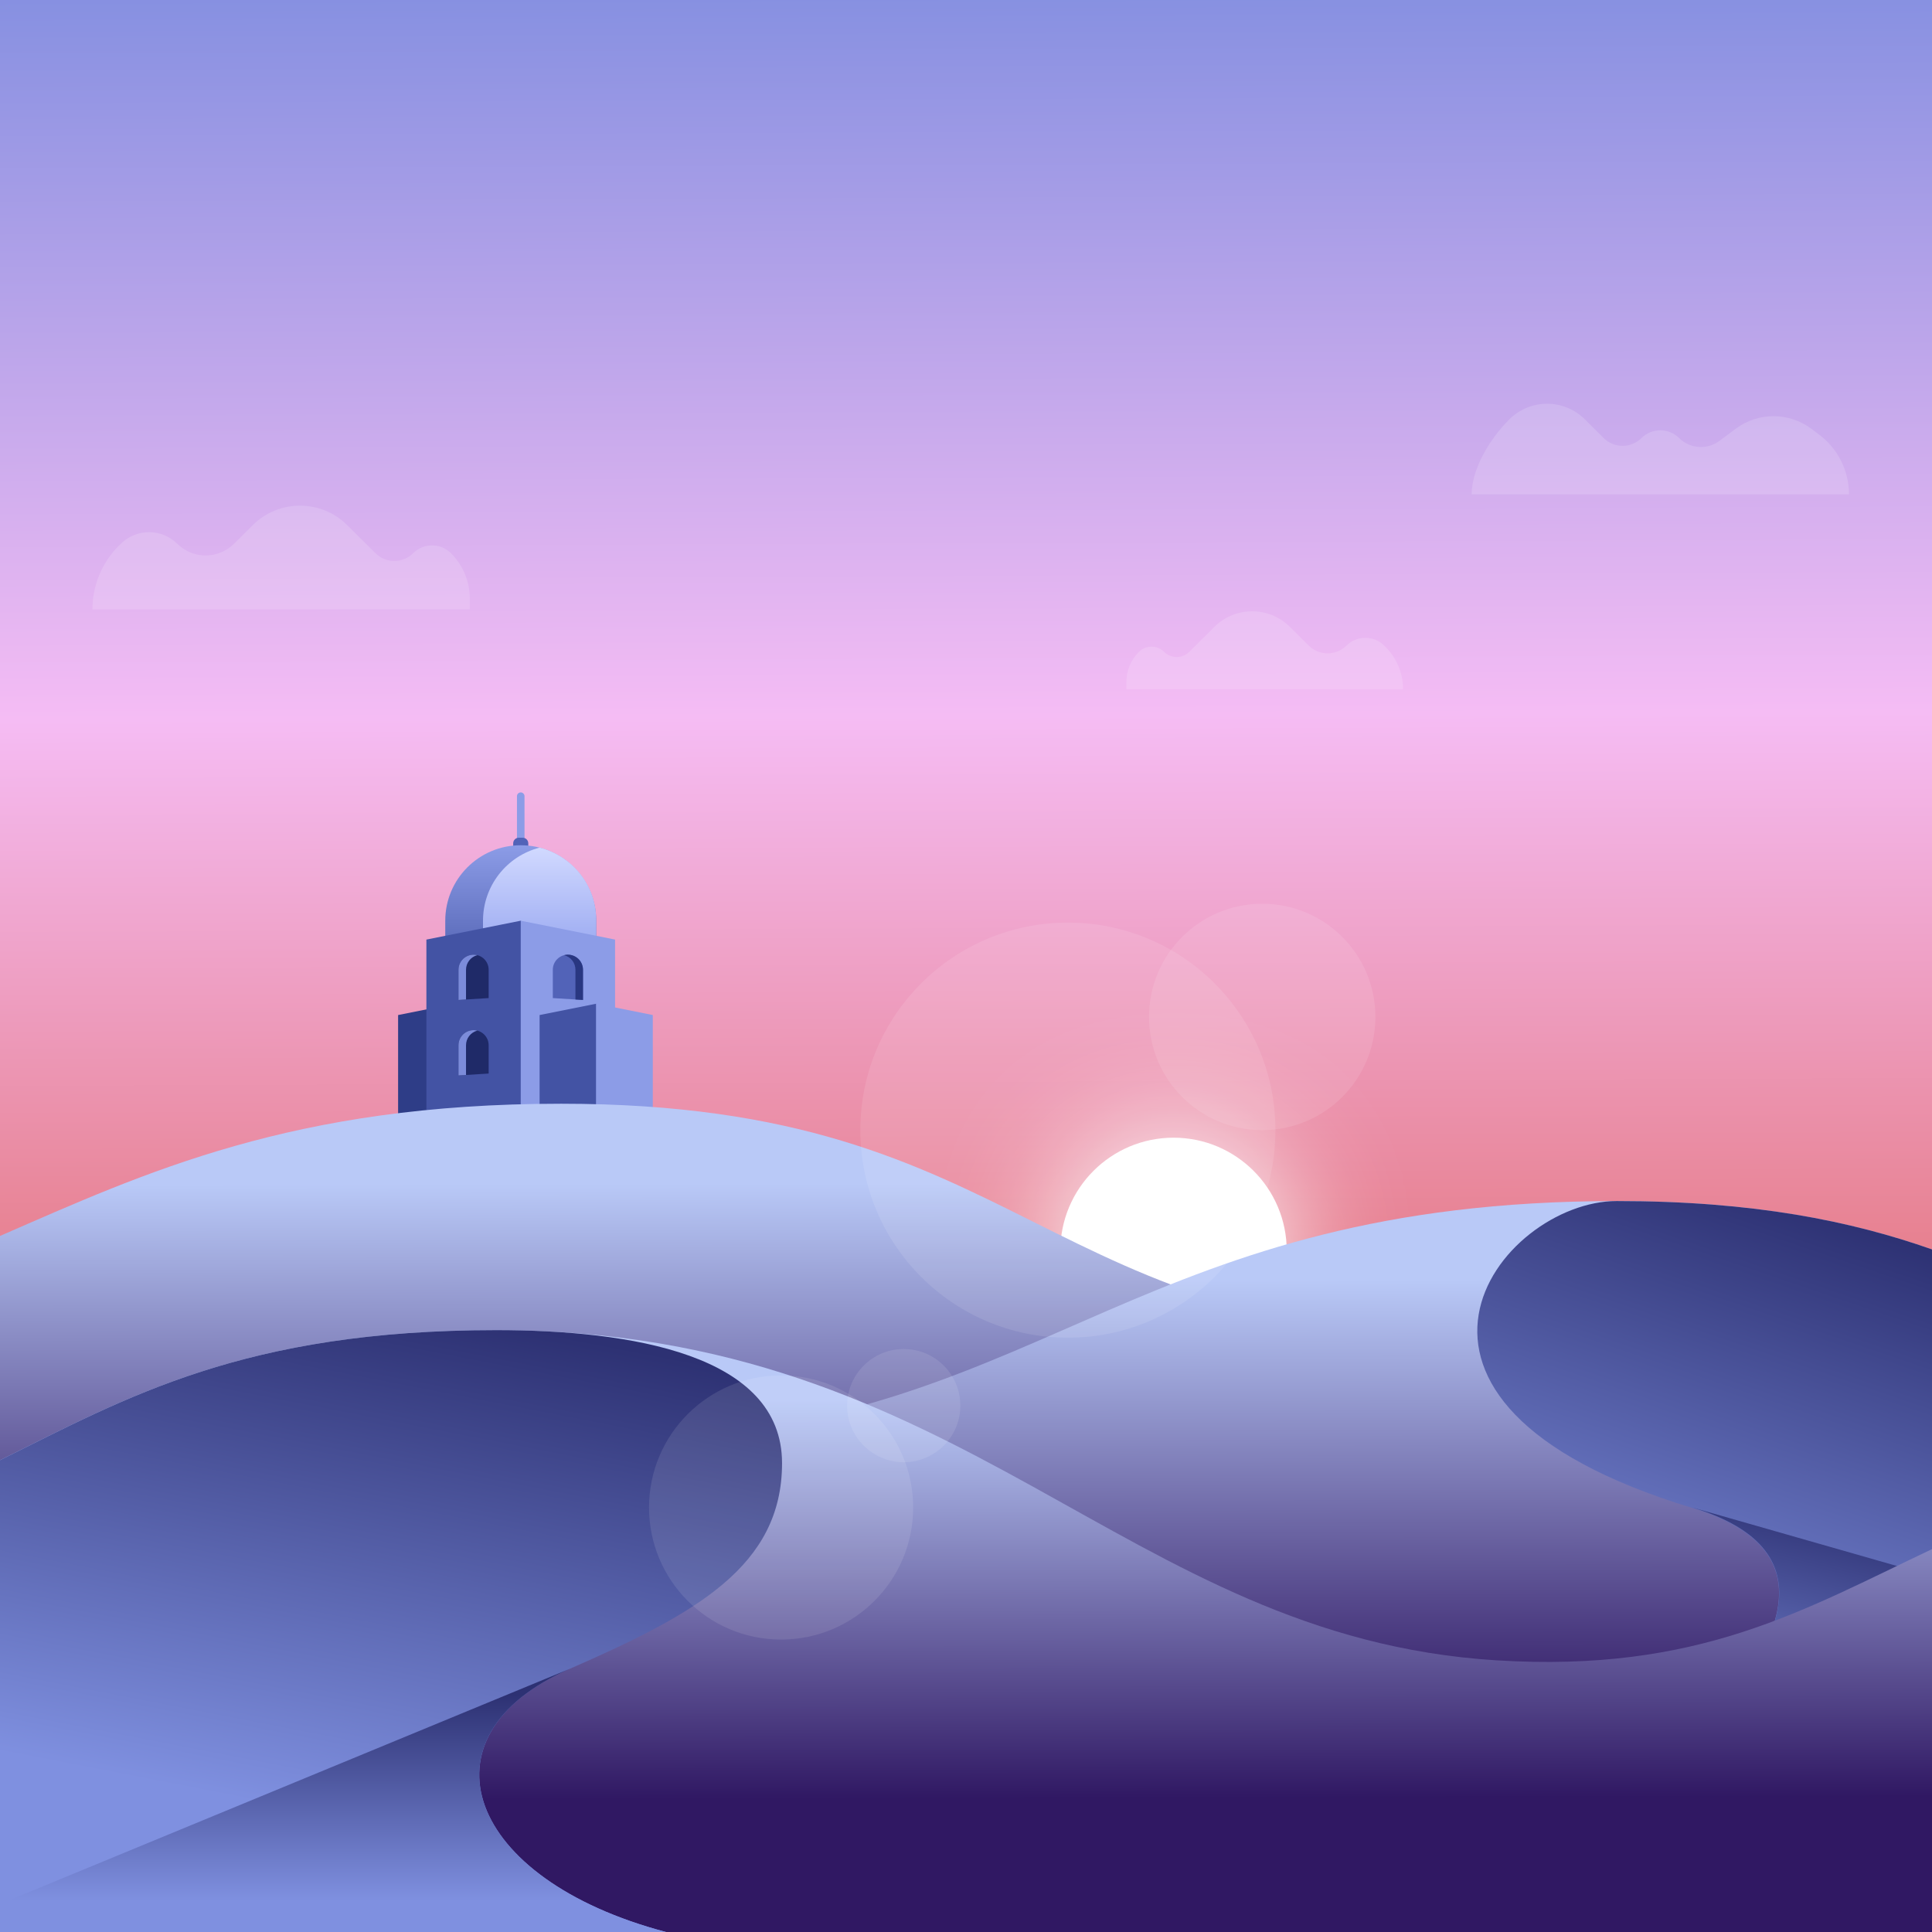
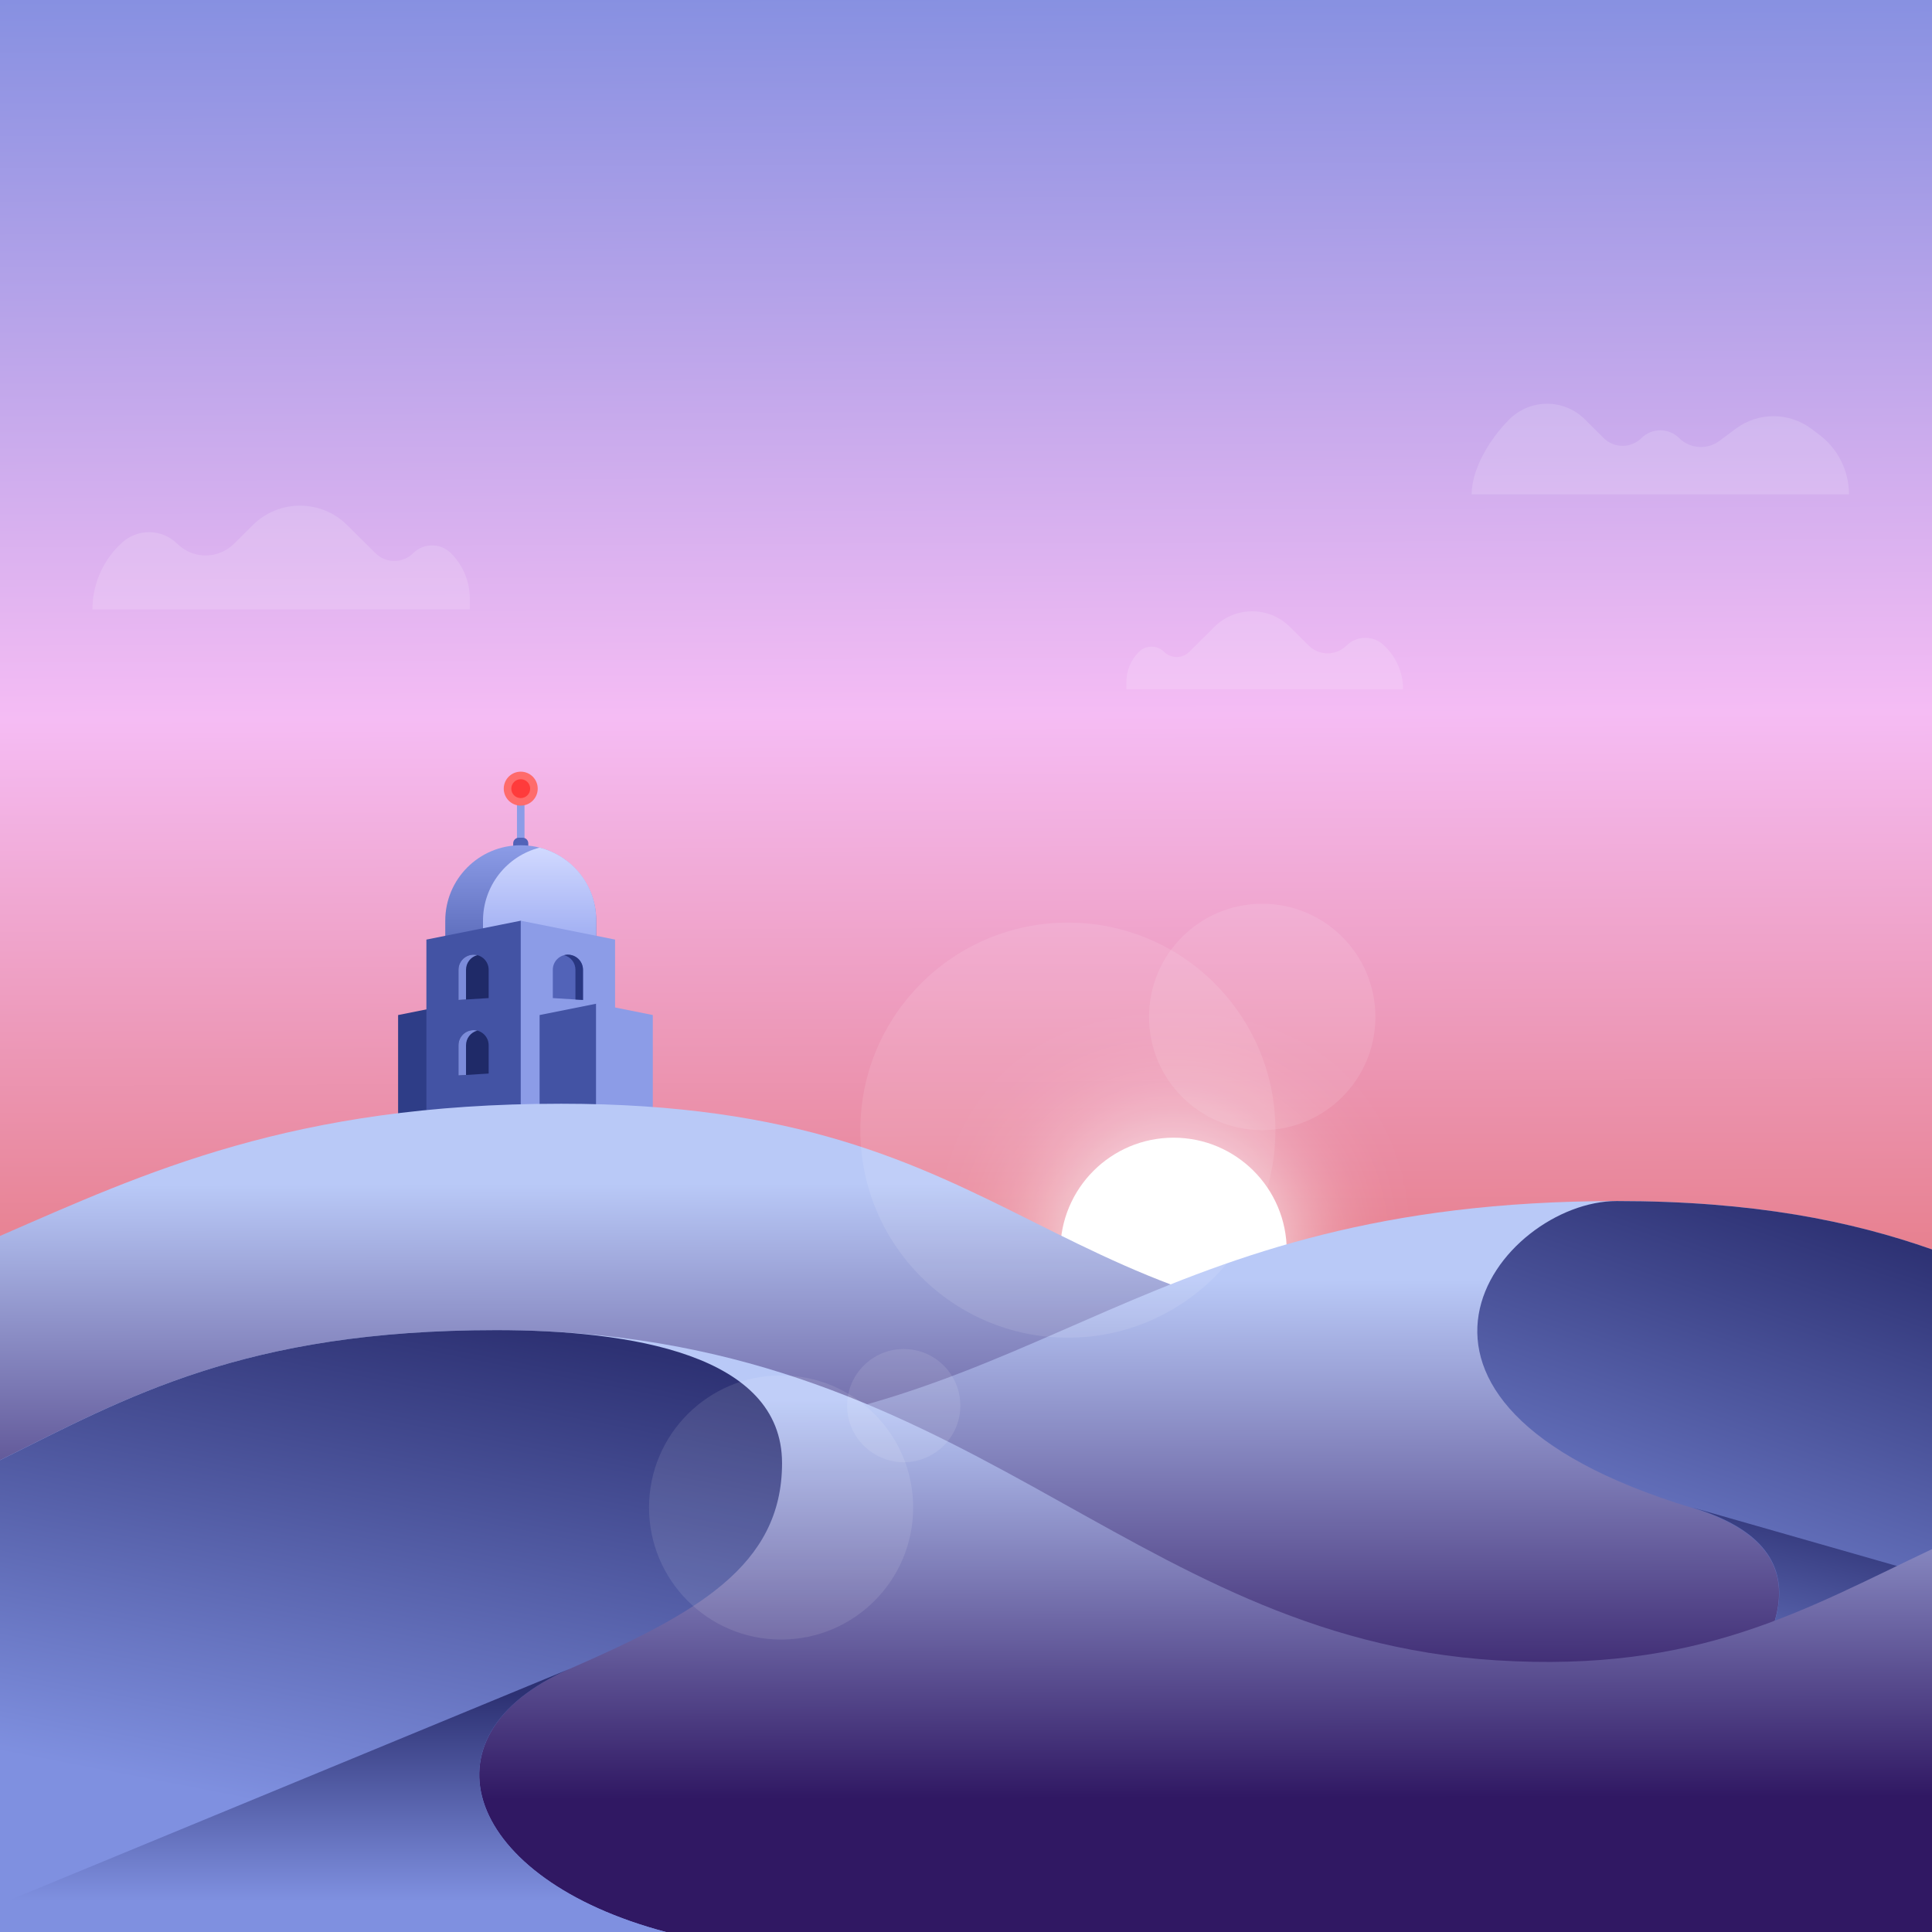
<svg xmlns="http://www.w3.org/2000/svg" xmlns:xlink="http://www.w3.org/1999/xlink" viewBox="0 0 1024 1024">
+   <style>.sun,.glow,.halo,.cloud,.camel,.camel-step,.flag,.meteor,.leaf,.wind,.beacon{transform-box:fill-box;transform-origin:center}
+ .sun{animation:sunGlow 5s ease-in-out infinite}
+ .halo{animation:halo 6s ease-in-out infinite}
+ .halo-2{animation-duration:8s;animation-delay:-2s}
+ .halo-3{animation-duration:7s;animation-delay:-4s}
+ .halo-4{animation-duration:9s;animation-delay:-1s}
+ .cloud{animation:drift 22s ease-in-out infinite}
+ .stars circle,.twinkle{animation:twinkle 3s ease-in-out infinite}
+ .stars circle:nth-child(2n),.twinkle:nth-child(2n){animation-duration:4.4s;animation-delay:-1.4s}
+ .stars circle:nth-child(3n),.twinkle:nth-child(3n){animation-duration:2.4s;animation-delay:-2.2s}
+ .stars circle:nth-child(5n),.twinkle:nth-child(5n){animation-duration:5.2s;animation-delay:-.6s}
+ @keyframes sunGlow{0%,100%{transform:scale(1);opacity:1}50%{transform:scale(1.07);opacity:.92}}
+ @keyframes halo{0%,100%{transform:scale(1) translateY(0)}50%{transform:scale(1.12) translateY(-10px)}}
+ @keyframes drift{0%,100%{transform:translateX(-30px)}50%{transform:translateX(45px)}}
+ @keyframes twinkle{0%,100%{opacity:1}50%{opacity:.1}}
+ @media (prefers-reduced-motion:reduce){*{animation:none!important}}.beacon{animation:beacon 1.4s ease-in-out infinite}
+ @keyframes beacon{0%,100%{opacity:1;transform:scale(1)}50%{opacity:.2;transform:scale(.6)}}
+ .beacon-glow{animation:beaconGlow 1.4s ease-in-out infinite;transform-box:fill-box;transform-origin:center}
+ @keyframes beaconGlow{0%,100%{opacity:.5;transform:scale(1)}50%{opacity:0;transform:scale(2.2)}}</style>
  <defs>
    <linearGradient id="a" x1="50.31%" x2="50%" y1="74.74%" y2="0%">
      <stop offset="0%" stop-color="#E26B6B" />
      <stop offset="50.28%" stop-color="#F5BCF4" />
      <stop offset="100%" stop-color="#8690E1" />
    </linearGradient>
    <linearGradient id="b" x1="50%" x2="50%" y1="0%" y2="100%">
      <stop offset="0%" stop-color="#8C9CE7" />
      <stop offset="100%" stop-color="#4353A4" />
    </linearGradient>
    <linearGradient id="c" x1="50%" x2="50%" y1="0%" y2="100%">
      <stop offset="0%" stop-color="#D1D9FF" />
      <stop offset="100%" stop-color="#8395EB" />
    </linearGradient>
    <circle id="e" cx="622" cy="663" r="60" />
    <filter id="d" width="260%" height="260%" x="-80%" y="-80%" filterUnits="objectBoundingBox">
      <feOffset in="SourceAlpha" result="shadowOffsetOuter1" />
      <feGaussianBlur in="shadowOffsetOuter1" result="shadowBlurOuter1" stdDeviation="32" />
      <feColorMatrix in="shadowBlurOuter1" values="0 0 0 0 1 0 0 0 0 1 0 0 0 0 1 0 0 0 1 0" />
    </filter>
    <linearGradient id="f" x1="49.87%" x2="49.87%" y1="3.62%" y2="77.75%">
      <stop offset="0%" stop-color="#B0DDF1" />
      <stop offset="100%" stop-color="#325C82" />
    </linearGradient>
    <linearGradient id="g" x1="100%" x2="72.45%" y1="0%" y2="85.2%">
      <stop offset="0%" stop-color="#1D3A6D" />
      <stop offset="100%" stop-color="#467994" />
    </linearGradient>
    <linearGradient id="h" x1="49.48%" x2="49.87%" y1="11.66%" y2="77.75%">
      <stop offset="0%" stop-color="#B9C9F7" />
      <stop offset="100%" stop-color="#301863" />
    </linearGradient>
    <linearGradient id="i" x1="91.59%" x2="70.98%" y1="5.89%" y2="88%">
      <stop offset="0%" stop-color="#2D3173" />
      <stop offset="100%" stop-color="#7F90E0" />
    </linearGradient>
    <linearGradient id="j" x1="70.98%" x2="70.98%" y1="9.88%" y2="88%">
      <stop offset="0%" stop-color="#2D3173" />
      <stop offset="100%" stop-color="#7F90E0" />
    </linearGradient>
  </defs>
  <g fill="none" fill-rule="evenodd">
    <rect width="1024" height="1024" fill="url(#a)" />
    <g transform="translate(211 420)">
      <path fill="#8C9CE7" d="M65 0a2 2 0 0 1 2 2v23h-4V2c0-1.1.9-2 2-2z" />
      <path fill="#5263B8" d="M64 24h2a3 3 0 0 1 3 3v2h-8v-2a3 3 0 0 1 3-3z" />
      <path fill="url(#b)" d="M65 108h40V68a40 40 0 1 0-80 0v40h40z" />
      <polygon fill="#2E3D87" points="0 118 30 112 30 218 0 218" />
      <polygon fill="#301862" points="60 118 30 112 30 218 60 218" />
      <path fill="url(#c)" d="M45 107V68a40.02 40.02 0 0 1 30.03-38.75C92.27 33.65 105 49.11 105 67.5V107H45z" />
      <polygon fill="#4353A4" points="15 78 65 68 67 70 67 178 15 178" />
      <polygon fill="#8C9CE7" points="115 78 65 68 65 70 65 178 115 178" />
      <polygon fill="#4353A4" points="75 118 105 112 105 218 75 218" />
      <polygon fill="#8C9CE7" points="135 118 105 112 105 218 135 218" />
    </g>
-     <use fill="black" filter="url(#d)" xlink:href="#e" />
-     <use fill="#FFFFFF" xlink:href="#e" />
+     <g class="sun">
+       <use fill="black" filter="url(#d)" xlink:href="#e" />
+       <use fill="#FFFFFF" xlink:href="#e" />
+     </g>
    <g transform="translate(146 245)">
      <path fill="url(#f)" d="M169.12 450.57C192.22 464.04 143.85 532.52 24 656h649C328.94 514.3 160.98 445.83 169.12 450.57z" />
      <path fill="url(#g)" d="M178.5 538.5C137.83 567.17 199.67 606.33 364 656H0l178.5-117.5z" />
    </g>
    <g transform="translate(0 255)">
      <path fill="url(#h)" d="M1024 685H0V400.08C77.3 366.4 155.26 330 297.4 330c250 0 250.76 125.25 500 125 84.03-.08 160.02-18.2 226.6-40.93V685z" />
    </g>
    <path fill="#1F2A68" d="M251 506a8 8 0 0 1 8 8v15l-16 1v-16a8 8 0 0 1 8-8z" />
    <path fill="#7C8CDA" d="M253 506.25a8 8 0 0 0-6 7.75v15.75l-4 .25v-16a8 8 0 0 1 10-7.75z" />
    <path fill="#1F2A68" d="M251 546a8 8 0 0 1 8 8v15l-16 1v-16a8 8 0 0 1 8-8z" />
    <path fill="#7C8CDA" d="M253 546.25a8 8 0 0 0-6 7.75v15.75l-4 .25v-16a8 8 0 0 1 10-7.75z" />
    <path fill="#5263B8" d="M301 506a8 8 0 0 1 8 8v16l-16-1v-15a8 8 0 0 1 8-8z" />
    <path fill="#293781" d="M305 529.75V514a8 8 0 0 0-6-7.75 8.01 8.01 0 0 1 10 7.75v16l-4-.25z" />
    <g transform="translate(0 636)">
      <path fill="url(#h)" d="M1024 356H0V185.82c137.51-15.4 203.1-50.49 356.67-60.1C555.24 113.3 606.71.59 856.74.59 929.52.58 981.18 11.2 1024 26.26V356z" />
      <path fill="url(#i)" d="M1024 26.21V326H856.91c99.31-86.5 112.63-140.75 39.97-162.78C710.24 106.64 795.12.58 856.9.58c72.7 0 124.3 10.6 167.09 25.63z" />
      <path fill="url(#i)" d="M1024 199.32V326H857c99.31-86.6 112.63-140.94 39.97-163L1024 199.32z" />
    </g>
-     <circle cx="566" cy="599" r="110" fill="#FFFFFF" opacity=".1" />
-     <circle cx="669" cy="539" r="60" fill="#FFFFFF" opacity=".1" />
+     <circle class="halo halo-1" cx="566" cy="599" r="110" fill="#FFFFFF" opacity=".1" />
+     <circle class="halo halo-2" cx="669" cy="539" r="60" fill="#FFFFFF" opacity=".1" />
    <g transform="translate(0 705)">
      <path fill="url(#h)" d="M0 319V68.93C67.12 35.69 129.55 0 263 0c250 0 331.46 162.6 530 175 107.42 6.71 163-26.77 231-58.92V319H0z" />
      <path fill="url(#i)" d="M353.02 319H0V68.93C67.12 35.69 129.55 0 263 0c71.14 0 151.5 12.76 151.5 70.5 0 54.5-45.5 79.72-112.5 109-82.26 35.95-54.57 111.68 51.02 139.5z" />
      <path fill="url(#j)" d="M353.02 319H0v-14.8l302-124.7c-82.26 35.95-54.57 111.68 51.02 139.5z" />
    </g>
-     <circle cx="414" cy="799" r="70" fill="#FFFFFF" opacity=".1" />
-     <circle cx="479" cy="745" r="30" fill="#FFFFFF" opacity=".1" />
-     <g fill="#FFFFFF" opacity=".15" transform="translate(49 214)">
-       <path d="M554.67 131.48a9.46 9.46 0 0 1 13.33 0 9.46 9.46 0 0 0 13.33 0l13.33-13.24a28.39 28.39 0 0 1 40 0l10 9.93a14.2 14.2 0 0 0 20 0 14.2 14.2 0 0 1 20 0l.6.6a31.8 31.8 0 0 1 9.4 22.56H548v-3.84c0-6.01 2.4-11.78 6.67-16.01zM751 8.25c11.07-11 28.93-11 40 0l10 9.94a14.19 14.19 0 0 0 20 0 14.19 14.19 0 0 1 20 0 16.36 16.36 0 0 0 21.3 1.5l8.7-6.47a33.47 33.47 0 0 1 40 0l4.06 3.03A39.6 39.6 0 0 1 931 48H731c0-12.72 8.93-28.75 20-39.75zM14.1 75.14l.9-.9a21.29 21.29 0 0 1 30 0 21.29 21.29 0 0 0 30 0l10-9.93a35.48 35.48 0 0 1 50 0l15 14.9a14.2 14.2 0 0 0 20 0 14.2 14.2 0 0 1 20 0c6.4 6.35 10 15 10 24.02V109H0c0-12.71 5.07-24.9 14.1-33.86z" />
+     <circle class="halo halo-3" cx="414" cy="799" r="70" fill="#FFFFFF" opacity=".1" />
+     <circle class="halo halo-4" cx="479" cy="745" r="30" fill="#FFFFFF" opacity=".1" />
+     <g class="cloud">
+       <g fill="#FFFFFF" opacity=".15" transform="translate(49 214)">
+         <path d="M554.67 131.48a9.46 9.46 0 0 1 13.33 0 9.46 9.46 0 0 0 13.33 0l13.33-13.24a28.39 28.39 0 0 1 40 0l10 9.93a14.2 14.2 0 0 0 20 0 14.2 14.2 0 0 1 20 0l.6.6a31.8 31.8 0 0 1 9.4 22.56H548v-3.84c0-6.01 2.4-11.78 6.67-16.01zM751 8.25c11.07-11 28.93-11 40 0l10 9.94a14.19 14.19 0 0 0 20 0 14.19 14.19 0 0 1 20 0 16.36 16.36 0 0 0 21.3 1.5l8.7-6.47a33.47 33.47 0 0 1 40 0l4.06 3.03A39.6 39.6 0 0 1 931 48H731c0-12.72 8.93-28.75 20-39.75zM14.1 75.14l.9-.9a21.29 21.29 0 0 1 30 0 21.29 21.29 0 0 0 30 0l10-9.93a35.48 35.48 0 0 1 50 0l15 14.9a14.2 14.2 0 0 0 20 0 14.2 14.2 0 0 1 20 0c6.4 6.35 10 15 10 24.02V109H0c0-12.71 5.07-24.9 14.1-33.86z" />
+       </g>
    </g>
+     <circle class="beacon-glow" cx="276" cy="418" r="9" fill="#FF6B6B" />
+     <circle class="beacon" cx="276" cy="418" r="5" fill="#FF3B3B" />
  </g>
</svg>
